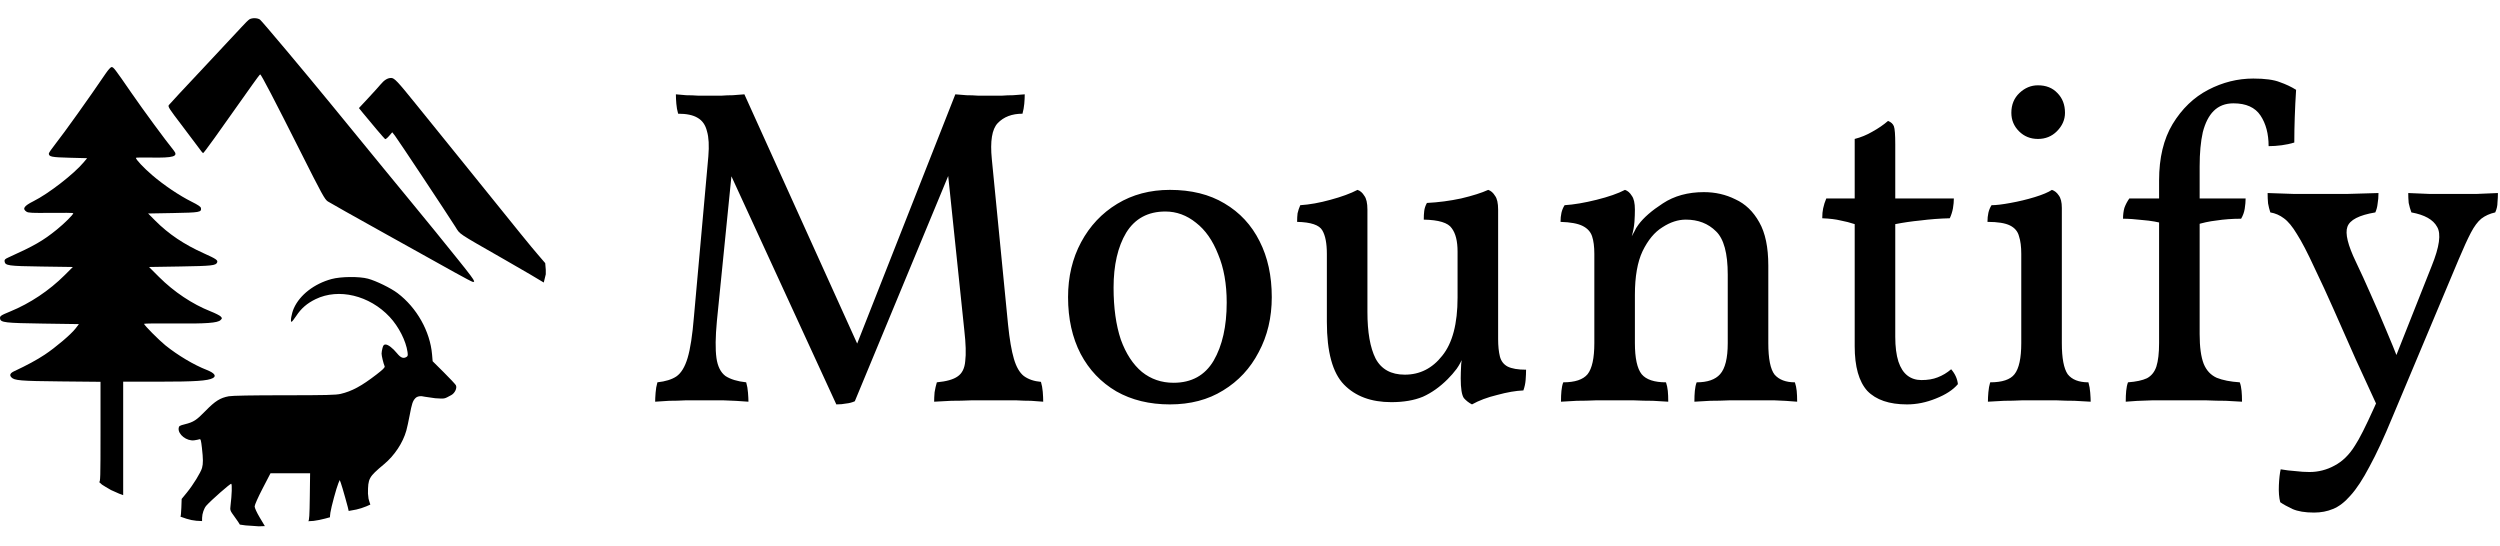
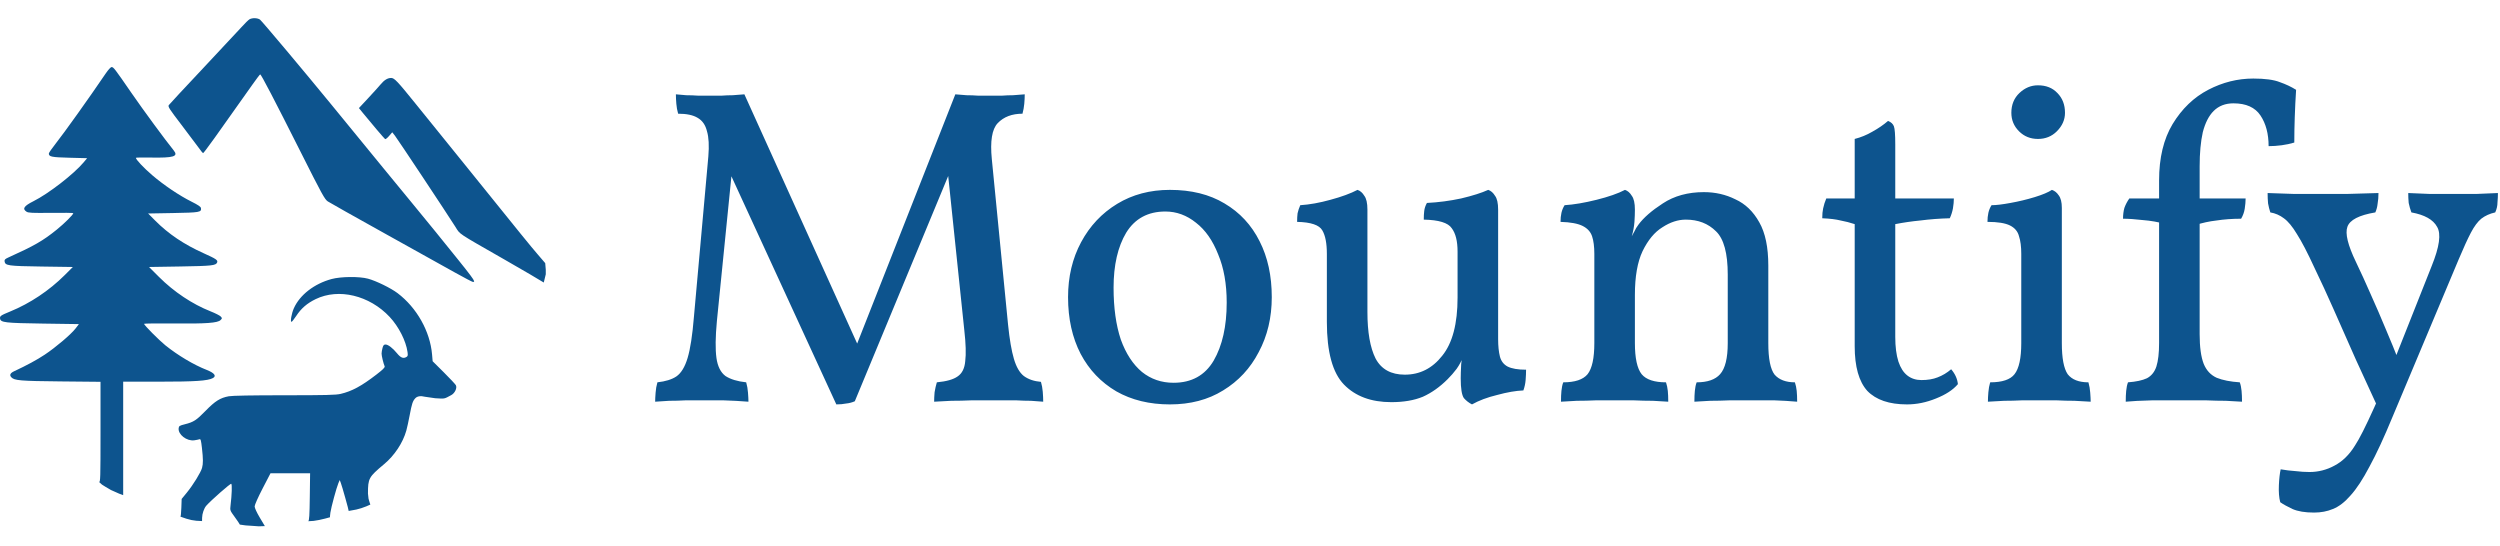
<svg xmlns="http://www.w3.org/2000/svg" width="458.065" height="100" fill="none">
  <g data-testid="Group">
    <g data-testid="Group">
-       <rect rx="0" ry="0" width="100" height="100" style="fill: rgb(255, 255, 255); fill-opacity: 0;" fill="none" class="fills" data-testid="Rectangle" />
-       <g data-testid="layer1" style="fill: rgb(0, 0, 0);">
-         <path d="M83.287 49.896c-1.736-.969-7.53-4.194-12.874-7.167-5.346-2.973-10.002-5.593-10.348-5.822-.57-.377-1.045-1.243-5.024-9.153-4.748-9.439-7.198-14.139-7.365-14.129-.058.003-.666.801-1.351 1.773-6.691 9.487-8.988 12.676-9.122 12.665-.054-.004-.397-.429-.762-.943-.366-.515-1.803-2.425-3.195-4.246-2.256-2.952-2.507-3.344-2.315-3.617.118-.169 2.938-3.202 6.268-6.74 3.329-3.537 6.527-6.961 7.107-7.607.581-.647 1.216-1.266 1.412-1.377.51-.288 1.464-.26 1.915.056.322.225 8.152 9.548 13.099 15.595a6739.527 6739.527 0 0 1 9.514 11.626c2.147 2.629 4.506 5.499 5.241 6.378.736.879 2.64 3.205 4.232 5.169 7.445 9.191 7.529 9.305 6.932 9.302-.114 0-1.628-.794-3.364-1.763ZM18.148 88.305c.245.094.269-.697.269-9.122v-9.225l-7.268-.072c-7.494-.074-8.533-.162-9.082-.769-.366-.405-.191-.763.54-1.103 2.299-1.072 4.157-2.078 5.584-3.026 2.021-1.341 4.841-3.738 5.66-4.81l.606-.793-6.534-.095C.91 59.189.114 59.097.011 58.373c-.066-.46.119-.588 1.877-1.308 3.618-1.481 7.13-3.825 9.963-6.651l1.499-1.495-5.731-.083c-6.163-.089-6.667-.16-6.781-.953-.042-.296.091-.434.665-.693 4.772-2.154 6.375-3.075 8.895-5.114 1.403-1.135 3.035-2.757 3.035-3.018 0-.058-1.84-.085-4.09-.059-3.479.04-4.15.009-4.485-.211-.813-.533-.473-1.047 1.266-1.917 2.759-1.38 7.394-4.967 9.198-7.119l.643-.767-3.234-.083c-3.292-.085-3.783-.185-3.783-.772 0-.128.546-.923 1.214-1.766 1.583-1.999 6.228-8.508 9.184-12.869.476-.704.933-1.204 1.099-1.205.354-.001.549.253 3.638 4.734 2.159 3.133 6.252 8.7 7.735 10.521.916 1.125.043 1.399-4.204 1.323-1.495-.027-2.719-.006-2.719.048.001.315 1.454 1.861 2.975 3.164 2.152 1.844 4.966 3.741 7.216 4.866 1.243.621 1.7.934 1.737 1.19.107.752-.224.811-5.1.899l-4.585.083 1.329 1.335c2.418 2.428 5.274 4.346 8.893 5.97 2.229 1 2.588 1.245 2.43 1.655-.22.574-.939.653-6.755.748l-5.731.093 1.83 1.827c2.732 2.729 6.105 4.979 9.449 6.302.863.342 1.702.767 1.863.945.28.31.279.338-.035.652-.532.532-2.616.683-8.605.626-2.978-.029-5.416-.002-5.416.061.001.236 2.752 3.008 3.909 3.939 2.3 1.85 5.208 3.579 7.601 4.52 1.402.552 1.811 1.106 1.098 1.487-.936.501-3.228.654-9.825.655H22.57V90.72l-.73-.265-.747-.332-.748-.332-.996-.582-.665-.415-.536-.489ZM99.632 51.766c-.184-.148-4.129-2.455-7.209-4.216-8.798-5.032-8.072-4.548-8.982-5.988-1.554-2.46-10.584-16.071-11.076-16.696l-.496-.63-.576.673c-.317.37-.645.63-.729.578-.147-.091-2.651-3.035-4.096-4.816l-.704-.869 1.683-1.804c.926-.993 1.953-2.129 2.283-2.525.679-.814 1.291-1.19 1.942-1.19.581 0 1.153.604 4.471 4.717 1.462 1.813 3.396 4.203 4.296 5.311.901 1.109 2.933 3.623 4.517 5.587 11.203 13.897 12.057 14.949 13.607 16.758l1.336 1.558.101 1.209v.831l-.368 1.512ZM43.948 96.12c-.048-.125-.477-.761-.953-1.413-.847-1.162-.863-1.204-.758-2.058.244-1.996.307-3.9.133-4.007-.151-.093-3.661 2.987-4.574 4.015-.407.458-.757 1.47-.766 2.214l-.008.602c-1.56-.034-2.307-.2-3.961-.807.06.011.135-.716.166-1.615l.058-1.634.963-1.176c1.139-1.393 2.539-3.669 2.772-4.51.216-.777.211-1.622-.022-3.674-.16-1.403-.233-1.659-.449-1.576-.143.055-.575.143-.96.196-1.373.188-2.991-1.068-2.856-2.217.048-.405.163-.479 1.133-.723 1.626-.412 2.101-.72 3.823-2.484 1.73-1.773 2.664-2.358 4.229-2.647.63-.117 4.272-.182 10.21-.183 7.598-.002 9.417-.047 10.283-.251 2.069-.487 3.822-1.434 6.554-3.538 1.204-.927 1.597-1.32 1.514-1.513-.227-.524-.565-1.923-.564-2.332 0-.231.079-.701.174-1.044.136-.488.255-.623.554-.623.467 0 1.32.653 2.095 1.602.656.805 1.129 1.009 1.666.721.323-.172.356-.287.266-.939-.279-2.034-1.617-4.666-3.27-6.434-3.703-3.958-9.35-5.316-13.569-3.263-1.582.77-2.644 1.692-3.565 3.093-.386.587-.772 1.067-.856 1.067-.26 0 .011-1.546.439-2.502 1.091-2.436 3.729-4.477 6.905-5.341 1.691-.461 5.079-.494 6.668-.066 1.495.402 4.2 1.726 5.421 2.651 3.526 2.672 5.957 6.992 6.322 11.235l.107 1.242 2.036 2.025c1.12 1.114 2.118 2.18 2.219 2.368.264.494-.174 1.445-.833 1.806-1.377.755-1.178.681-2.956.579l-1.907-.274c-.747-.201-1.38-.101-1.73.273-.482.514-.638.986-1.045 3.152-.194 1.03-.468 2.284-.609 2.787-.627 2.226-2.161 4.547-4.048 6.124-2.85 2.383-2.977 2.613-2.977 5.41l.101.931.166.581.167.499-.748.332-.913.332-.914.249-1.393.258c.052-.047-1.21-4.537-1.45-5.164l-.191-.499-.249.582c-.341.794-1.315 4.383-1.461 5.38-.094.643-.074.772-.074.855l-.913.249-1.08.25-.997.166-.992.063c.179-.111.238-1.039.282-4.465l.056-4.326-3.627.002-3.628.001-1.453 2.8c-.83 1.599-1.454 3.003-1.454 3.272 0 .277.386 1.119.936 2.041l.936 1.567-1.106.041-1.163-.083-1.246-.083-1.066-.149Z" style="fill: rgb(0, 0, 0); fill-opacity: 1;" class="fills" data-testid="svg-path" />
+       <rect rx="0" ry="0" width="100" height="100" style="fill: rgb(13, 84, 142); fill-opacity: 0;" fill="none" class="fills" data-testid="Rectangle" />
+       <g data-testid="layer1" style="fill: rgb(13, 84, 142);">
+         <path d="M83.287 49.896c-1.736-.969-7.53-4.194-12.874-7.167-5.346-2.973-10.002-5.593-10.348-5.822-.57-.377-1.045-1.243-5.024-9.153-4.748-9.439-7.198-14.139-7.365-14.129-.058.003-.666.801-1.351 1.773-6.691 9.487-8.988 12.676-9.122 12.665-.054-.004-.397-.429-.762-.943-.366-.515-1.803-2.425-3.195-4.246-2.256-2.952-2.507-3.344-2.315-3.617.118-.169 2.938-3.202 6.268-6.74 3.329-3.537 6.527-6.961 7.107-7.607.581-.647 1.216-1.266 1.412-1.377.51-.288 1.464-.26 1.915.056.322.225 8.152 9.548 13.099 15.595a6739.527 6739.527 0 0 1 9.514 11.626c2.147 2.629 4.506 5.499 5.241 6.378.736.879 2.64 3.205 4.232 5.169 7.445 9.191 7.529 9.305 6.932 9.302-.114 0-1.628-.794-3.364-1.763ZM18.148 88.305c.245.094.269-.697.269-9.122v-9.225l-7.268-.072c-7.494-.074-8.533-.162-9.082-.769-.366-.405-.191-.763.54-1.103 2.299-1.072 4.157-2.078 5.584-3.026 2.021-1.341 4.841-3.738 5.66-4.81l.606-.793-6.534-.095C.91 59.189.114 59.097.011 58.373c-.066-.46.119-.588 1.877-1.308 3.618-1.481 7.13-3.825 9.963-6.651l1.499-1.495-5.731-.083c-6.163-.089-6.667-.16-6.781-.953-.042-.296.091-.434.665-.693 4.772-2.154 6.375-3.075 8.895-5.114 1.403-1.135 3.035-2.757 3.035-3.018 0-.058-1.84-.085-4.09-.059-3.479.04-4.15.009-4.485-.211-.813-.533-.473-1.047 1.266-1.917 2.759-1.38 7.394-4.967 9.198-7.119l.643-.767-3.234-.083c-3.292-.085-3.783-.185-3.783-.772 0-.128.546-.923 1.214-1.766 1.583-1.999 6.228-8.508 9.184-12.869.476-.704.933-1.204 1.099-1.205.354-.001.549.253 3.638 4.734 2.159 3.133 6.252 8.7 7.735 10.521.916 1.125.043 1.399-4.204 1.323-1.495-.027-2.719-.006-2.719.048.001.315 1.454 1.861 2.975 3.164 2.152 1.844 4.966 3.741 7.216 4.866 1.243.621 1.7.934 1.737 1.19.107.752-.224.811-5.1.899l-4.585.083 1.329 1.335c2.418 2.428 5.274 4.346 8.893 5.97 2.229 1 2.588 1.245 2.43 1.655-.22.574-.939.653-6.755.748l-5.731.093 1.83 1.827c2.732 2.729 6.105 4.979 9.449 6.302.863.342 1.702.767 1.863.945.28.31.279.338-.035.652-.532.532-2.616.683-8.605.626-2.978-.029-5.416-.002-5.416.061.001.236 2.752 3.008 3.909 3.939 2.3 1.85 5.208 3.579 7.601 4.52 1.402.552 1.811 1.106 1.098 1.487-.936.501-3.228.654-9.825.655H22.57V90.72l-.73-.265-.747-.332-.748-.332-.996-.582-.665-.415-.536-.489ZM99.632 51.766c-.184-.148-4.129-2.455-7.209-4.216-8.798-5.032-8.072-4.548-8.982-5.988-1.554-2.46-10.584-16.071-11.076-16.696l-.496-.63-.576.673c-.317.37-.645.63-.729.578-.147-.091-2.651-3.035-4.096-4.816l-.704-.869 1.683-1.804c.926-.993 1.953-2.129 2.283-2.525.679-.814 1.291-1.19 1.942-1.19.581 0 1.153.604 4.471 4.717 1.462 1.813 3.396 4.203 4.296 5.311.901 1.109 2.933 3.623 4.517 5.587 11.203 13.897 12.057 14.949 13.607 16.758l1.336 1.558.101 1.209v.831l-.368 1.512ZM43.948 96.12c-.048-.125-.477-.761-.953-1.413-.847-1.162-.863-1.204-.758-2.058.244-1.996.307-3.9.133-4.007-.151-.093-3.661 2.987-4.574 4.015-.407.458-.757 1.47-.766 2.214l-.008.602c-1.56-.034-2.307-.2-3.961-.807.06.011.135-.716.166-1.615l.058-1.634.963-1.176c1.139-1.393 2.539-3.669 2.772-4.51.216-.777.211-1.622-.022-3.674-.16-1.403-.233-1.659-.449-1.576-.143.055-.575.143-.96.196-1.373.188-2.991-1.068-2.856-2.217.048-.405.163-.479 1.133-.723 1.626-.412 2.101-.72 3.823-2.484 1.73-1.773 2.664-2.358 4.229-2.647.63-.117 4.272-.182 10.21-.183 7.598-.002 9.417-.047 10.283-.251 2.069-.487 3.822-1.434 6.554-3.538 1.204-.927 1.597-1.32 1.514-1.513-.227-.524-.565-1.923-.564-2.332 0-.231.079-.701.174-1.044.136-.488.255-.623.554-.623.467 0 1.32.653 2.095 1.602.656.805 1.129 1.009 1.666.721.323-.172.356-.287.266-.939-.279-2.034-1.617-4.666-3.27-6.434-3.703-3.958-9.35-5.316-13.569-3.263-1.582.77-2.644 1.692-3.565 3.093-.386.587-.772 1.067-.856 1.067-.26 0 .011-1.546.439-2.502 1.091-2.436 3.729-4.477 6.905-5.341 1.691-.461 5.079-.494 6.668-.066 1.495.402 4.2 1.726 5.421 2.651 3.526 2.672 5.957 6.992 6.322 11.235l.107 1.242 2.036 2.025c1.12 1.114 2.118 2.18 2.219 2.368.264.494-.174 1.445-.833 1.806-1.377.755-1.178.681-2.956.579l-1.907-.274c-.747-.201-1.38-.101-1.73.273-.482.514-.638.986-1.045 3.152-.194 1.03-.468 2.284-.609 2.787-.627 2.226-2.161 4.547-4.048 6.124-2.85 2.383-2.977 2.613-2.977 5.41l.101.931.166.581.167.499-.748.332-.913.332-.914.249-1.393.258c.052-.047-1.21-4.537-1.45-5.164l-.191-.499-.249.582c-.341.794-1.315 4.383-1.461 5.38-.094.643-.074.772-.074.855l-.913.249-1.08.25-.997.166-.992.063c.179-.111.238-1.039.282-4.465l.056-4.326-3.627.002-3.628.001-1.453 2.8c-.83 1.599-1.454 3.003-1.454 3.272 0 .277.386 1.119.936 2.041l.936 1.567-1.106.041-1.163-.083-1.246-.083-1.066-.149Z" style="fill: rgb(13, 84, 142); fill-opacity: 1;" class="fills" data-testid="svg-path" />
      </g>
    </g>
-     <g data-testid="Mountify" style="fill: rgb(0, 0, 0);">
-       <path d="m153.238 74.098-19.902-43.272h.826l-2.808 27.995c-.275 2.917-.302 5.175-.082 6.771.22 1.542.771 2.643 1.651 3.303.936.606 2.203.991 3.799 1.157a9.05 9.05 0 0 1 .33 1.899c.056.716.083 1.266.083 1.652a89.276 89.276 0 0 0-4.542-.248h-7.019a53.64 53.64 0 0 1-2.973.082c-.936.055-1.789.111-2.56.166 0-.386.027-.936.082-1.652a9.046 9.046 0 0 1 .331-1.899c1.486-.166 2.642-.523 3.468-1.074.881-.606 1.569-1.734 2.065-3.386.495-1.651.881-4.156 1.156-7.515l2.642-29.398c.166-1.982.083-3.524-.247-4.625-.276-1.156-.854-1.982-1.735-2.477-.825-.496-2.009-.743-3.551-.743a8.914 8.914 0 0 1-.33-1.817 21.224 21.224 0 0 1-.082-1.734c.55.055 1.183.11 1.899.165.716 0 1.459.027 2.23.082h4.211a26.974 26.974 0 0 1 2.065-.082l2.147-.165 21.636 47.814h-1.817l18.829-47.814c.66.055 1.348.11 2.064.165.716 0 1.431.027 2.147.082H183.545a26.974 26.974 0 0 1 2.065-.082l2.147-.165c0 .55-.028 1.128-.083 1.734a10.54 10.54 0 0 1-.33 1.817c-1.927 0-3.441.578-4.542 1.734-1.046 1.101-1.404 3.303-1.073 6.606l2.973 30.307c.275 2.698.633 4.79 1.073 6.276.44 1.487 1.046 2.533 1.817 3.138.826.606 1.872.964 3.138 1.074.165.551.275 1.156.33 1.817.055.66.083 1.266.083 1.817a135.67 135.67 0 0 0-2.23-.166c-.826 0-1.707-.027-2.642-.082H177.93a80.075 80.075 0 0 1-3.634.082c-1.156.055-2.202.111-3.138.166 0-.496.028-1.074.083-1.735.11-.66.248-1.266.413-1.816 1.761-.166 3.028-.523 3.798-1.074.826-.55 1.294-1.486 1.404-2.808.166-1.321.11-3.193-.165-5.615l-3.138-30.06h.909L156.624 73.52a5.08 5.08 0 0 1-1.569.413c-.55.11-1.156.165-1.817.165Zm61.121 0c-3.744 0-7.02-.798-9.827-2.395-2.808-1.651-4.982-3.936-6.524-6.854-1.542-2.973-2.312-6.441-2.312-10.405 0-3.744.798-7.102 2.395-10.075 1.596-2.973 3.798-5.313 6.606-7.019 2.808-1.707 6.028-2.56 9.662-2.56 3.909 0 7.239.825 9.992 2.477 2.808 1.652 4.955 3.964 6.441 6.937 1.487 2.918 2.23 6.331 2.23 10.24 0 3.744-.798 7.102-2.395 10.075-1.541 2.973-3.716 5.312-6.524 7.019-2.752 1.707-6.001 2.56-9.744 2.56Zm.66-3.964c3.304 0 5.753-1.349 7.35-4.046 1.597-2.753 2.395-6.304 2.395-10.653 0-3.413-.523-6.359-1.569-8.836-.991-2.533-2.34-4.46-4.047-5.781-1.706-1.376-3.578-2.064-5.615-2.064-3.193 0-5.588 1.293-7.185 3.881-1.541 2.587-2.312 5.946-2.312 10.075 0 3.688.441 6.854 1.322 9.496.935 2.588 2.229 4.57 3.881 5.946 1.651 1.322 3.578 1.982 5.78 1.982Zm39.906 3.551c-3.689 0-6.579-1.073-8.671-3.22-2.092-2.148-3.138-5.974-3.138-11.479v-12.47c0-1.927-.276-3.358-.826-4.294-.551-.991-2.092-1.514-4.625-1.569 0-.606.028-1.129.083-1.569.11-.496.275-.991.495-1.487 1.707-.11 3.551-.44 5.533-.991 2.037-.55 3.689-1.156 4.955-1.816.496.165.909.523 1.239 1.073.385.496.578 1.349.578 2.56v18.746c0 3.689.495 6.524 1.486 8.506 1.046 1.982 2.836 2.973 5.368 2.973 2.753 0 5.038-1.156 6.854-3.469 1.872-2.312 2.808-5.863 2.808-10.653v-8.423c0-1.927-.358-3.358-1.073-4.294-.661-.991-2.368-1.514-5.12-1.569 0-.606.027-1.129.082-1.569.055-.496.22-.991.496-1.486a39.284 39.284 0 0 0 6.276-.826c2.092-.496 3.743-1.019 4.955-1.569.495.165.908.523 1.238 1.073.386.496.578 1.349.578 2.56v23.949l-6.441 3.055a10.258 10.258 0 0 1-1.156 2.147 17.763 17.763 0 0 1-1.652 1.9c-1.431 1.431-2.945 2.504-4.542 3.22-1.596.661-3.523.991-5.78.991Zm14.782.413a4.946 4.946 0 0 1-1.487-1.156c-.385-.551-.578-1.762-.578-3.634 0-.605.028-1.459.083-2.56.11-1.101.358-2.642.743-4.624h6.028c0 1.266.11 2.34.331 3.221.22.825.688 1.431 1.404 1.816.77.386 1.899.578 3.385.578 0 .551-.027 1.184-.082 1.9a7.321 7.321 0 0 1-.413 1.899c-1.376.055-2.973.33-4.79.826-1.817.44-3.358 1.018-4.624 1.734Zm22.417-18.415v-9.167c0-1.321-.138-2.395-.413-3.221-.275-.825-.853-1.458-1.734-1.899-.881-.44-2.23-.688-4.047-.743 0-.606.055-1.156.165-1.652.111-.495.303-.963.579-1.404 1.706-.11 3.661-.44 5.863-.991 2.202-.55 3.936-1.156 5.202-1.816.496.165.909.523 1.239 1.073.385.496.578 1.349.578 2.56l-7.432 17.26ZM324 62.867c0 2.863.385 4.79 1.156 5.781.826.936 2.065 1.404 3.716 1.404.165.495.276 1.018.331 1.569.055.55.082 1.211.082 1.982a75.047 75.047 0 0 0-4.129-.248h-8.341a76.539 76.539 0 0 1-3.468.082 294.67 294.67 0 0 0-2.89.166c0-.771.027-1.432.082-1.982.055-.606.166-1.129.331-1.569 1.982 0 3.413-.496 4.294-1.487.936-1.046 1.404-2.945 1.404-5.698V50.315c0-3.909-.716-6.552-2.147-7.928-1.432-1.431-3.276-2.147-5.533-2.147-1.432 0-2.863.468-4.294 1.404-1.432.881-2.643 2.34-3.634 4.377-.936 1.982-1.404 4.652-1.404 8.01v8.836c0 2.753.413 4.652 1.239 5.698.826.991 2.312 1.487 4.459 1.487.165.495.275 1.018.331 1.569.055.55.082 1.211.082 1.982a134.39 134.39 0 0 0-2.808-.166c-1.101 0-2.257-.027-3.468-.082h-7.019a76.616 76.616 0 0 1-3.469.082 176.23 176.23 0 0 0-2.89.166c0-.771.027-1.432.082-1.982.056-.606.166-1.129.331-1.569 2.147 0 3.633-.496 4.459-1.487.826-1.046 1.239-2.945 1.239-5.698V46.516l7.432-8.093c0 .661-.027 1.404-.082 2.23a12.36 12.36 0 0 1-.496 2.642c.165-.275.33-.578.496-.908.165-.385.412-.798.743-1.239.936-1.266 2.422-2.56 4.459-3.881 2.092-1.376 4.597-2.064 7.515-2.064 2.092 0 4.019.44 5.781 1.321 1.816.826 3.275 2.23 4.376 4.211 1.101 1.927 1.652 4.57 1.652 7.928v14.204Zm25.408 11.231c-3.248 0-5.67-.826-7.267-2.477-1.541-1.707-2.312-4.432-2.312-8.176V41.066a19.398 19.398 0 0 0-2.56-.661c-.881-.22-2.01-.358-3.386-.413 0-.715.055-1.321.165-1.817a9.76 9.76 0 0 1 .578-1.816h5.203V25.458a12.437 12.437 0 0 0 3.22-1.321c1.102-.606 2.065-1.266 2.891-1.982.55.22.908.55 1.073.991.165.44.248 1.541.248 3.303v9.91h10.736c0 .55-.055 1.156-.166 1.816a7.673 7.673 0 0 1-.578 1.817 52.494 52.494 0 0 0-5.45.413 47.2 47.2 0 0 0-4.542.661v20.645c0 1.817.193 3.331.578 4.542.386 1.156.936 2.009 1.652 2.56.715.55 1.569.826 2.56.826 1.156 0 2.147-.165 2.973-.496a8.251 8.251 0 0 0 2.477-1.486c.716.826 1.129 1.734 1.239 2.725-.881 1.046-2.23 1.927-4.047 2.643-1.761.715-3.523 1.073-5.285 1.073Zm14.83-.495c0-.551.028-1.129.083-1.735.055-.66.165-1.266.33-1.816 2.202 0 3.689-.496 4.46-1.487.825-1.046 1.238-2.945 1.238-5.698V46.516c0-1.321-.137-2.395-.413-3.221-.22-.88-.77-1.541-1.651-1.981-.881-.441-2.257-.661-4.129-.661 0-.606.055-1.156.165-1.652a4.47 4.47 0 0 1 .578-1.404c.826 0 1.982-.137 3.468-.412a37.91 37.91 0 0 0 4.46-1.074c1.431-.44 2.477-.881 3.138-1.321.495.165.908.495 1.238.991.386.495.579 1.266.579 2.312v24.774c0 2.753.357 4.652 1.073 5.698.771.991 2.037 1.487 3.799 1.487a9.05 9.05 0 0 1 .33 1.899c.055.716.083 1.266.083 1.652a481.57 481.57 0 0 0-2.973-.166c-1.046 0-2.12-.027-3.221-.082h-6.441a64.582 64.582 0 0 1-3.221.082 481.57 481.57 0 0 0-2.973.166Zm9.167-48.145c-1.377 0-2.533-.468-3.469-1.404-.936-.936-1.404-2.064-1.404-3.386 0-1.486.496-2.697 1.487-3.633.991-.936 2.119-1.404 3.386-1.404 1.486 0 2.67.468 3.551 1.404.936.936 1.404 2.147 1.404 3.633 0 1.267-.496 2.395-1.487 3.386-.936.936-2.092 1.404-3.468 1.404Zm38.051 10.901c0 .55-.055 1.183-.165 1.899a5.143 5.143 0 0 1-.66 1.817c-1.597 0-3.111.11-4.542.33a19.264 19.264 0 0 0-3.799.826v-4.872h9.166Zm-15.855-3.304c0-4.129.826-7.569 2.477-10.322 1.707-2.808 3.882-4.9 6.524-6.276 2.643-1.377 5.395-2.065 8.258-2.065 2.147 0 3.771.22 4.872.661 1.102.385 2.093.853 2.973 1.404-.11 1.706-.192 3.386-.247 5.037a134.498 134.498 0 0 0-.083 4.625c-.716.22-1.486.385-2.312.495-.826.11-1.624.165-2.395.165 0-2.257-.496-4.129-1.486-5.615-.991-1.487-2.643-2.23-4.955-2.23-1.487 0-2.698.468-3.634 1.404-.881.881-1.541 2.175-1.982 3.881-.385 1.707-.578 3.799-.578 6.276v24.527h-7.432V33.055Zm1.239 3.304v4.707a21.738 21.738 0 0 0-4.212-.743c-1.431-.166-2.643-.248-3.634-.248 0-.716.083-1.377.248-1.982.22-.606.523-1.184.909-1.734h6.689Zm6.193 24.856c0 2.368.248 4.185.743 5.451.496 1.211 1.294 2.064 2.395 2.56 1.101.44 2.505.716 4.212.826.165.44.275.963.33 1.569.055.55.083 1.211.083 1.982-.826-.055-1.817-.111-2.973-.166-1.101 0-2.285-.027-3.551-.082H394.28c-2.092.055-3.689.137-4.79.248 0-.771.027-1.432.082-1.982.056-.606.166-1.129.331-1.569 1.486-.11 2.642-.358 3.468-.744.826-.44 1.404-1.156 1.734-2.147.331-1.046.496-2.477.496-4.294v-8.258h7.432v6.606Zm42.513-12.469c1.431-3.524 1.762-5.918.991-7.185-.716-1.321-2.285-2.202-4.707-2.642a11.876 11.876 0 0 1-.496-1.734 20.097 20.097 0 0 1-.082-1.817c1.266.055 2.56.11 3.881.165h8.671c1.376-.055 2.67-.11 3.881-.165 0 .55-.027 1.128-.082 1.734 0 .606-.138 1.211-.413 1.817-.991.22-1.845.605-2.56 1.156-.661.55-1.294 1.404-1.9 2.56-.605 1.156-1.348 2.78-2.229 4.872l-12.14 28.903c-1.541 3.744-2.945 6.772-4.211 9.084-1.212 2.312-2.368 4.074-3.469 5.285-1.046 1.212-2.119 2.037-3.22 2.478-1.046.44-2.203.66-3.469.66-1.651 0-2.973-.22-3.964-.66-.936-.441-1.679-.854-2.229-1.239-.221-.826-.303-1.872-.248-3.138.055-1.211.165-2.175.33-2.89a24.52 24.52 0 0 0 2.725.33c.881.11 1.735.165 2.56.165a9.438 9.438 0 0 0 4.542-1.156c1.487-.771 2.753-2.009 3.799-3.716.771-1.156 1.927-3.441 3.468-6.854 1.542-3.359 3.166-7.24 4.873-11.644l5.698-14.369Zm-9.662 26.343a941.386 941.386 0 0 0-4.212-9.166 2892.204 2892.204 0 0 0-4.129-9.332 244.73 244.73 0 0 0-3.468-7.515c-1.266-2.753-2.34-4.817-3.221-6.193-.826-1.377-1.624-2.34-2.395-2.891a5.588 5.588 0 0 0-2.477-1.073 12.071 12.071 0 0 1-.413-1.652 21.002 21.002 0 0 1-.083-1.899l4.79.165h9.827c2.092-.055 3.992-.11 5.698-.165 0 .715-.055 1.376-.165 1.982a5.095 5.095 0 0 1-.413 1.569c-2.973.495-4.679 1.376-5.12 2.642-.44 1.211.083 3.359 1.569 6.442a178.811 178.811 0 0 1 2.643 5.78 244.79 244.79 0 0 1 2.89 6.689 198.647 198.647 0 0 1 2.395 5.863l-3.716 8.754Z" style="fill: rgb(0, 0, 0); fill-opacity: 1;" class="fills" data-testid="svg-path" />
+     <g data-testid="Mountify" style="fill: rgb(13, 84, 142);">
+       <path d="m153.238 74.098-19.902-43.272h.826l-2.808 27.995c-.275 2.917-.302 5.175-.082 6.771.22 1.542.771 2.643 1.651 3.303.936.606 2.203.991 3.799 1.157a9.05 9.05 0 0 1 .33 1.899c.056.716.083 1.266.083 1.652a89.276 89.276 0 0 0-4.542-.248h-7.019a53.64 53.64 0 0 1-2.973.082c-.936.055-1.789.111-2.56.166 0-.386.027-.936.082-1.652a9.046 9.046 0 0 1 .331-1.899c1.486-.166 2.642-.523 3.468-1.074.881-.606 1.569-1.734 2.065-3.386.495-1.651.881-4.156 1.156-7.515l2.642-29.398c.166-1.982.083-3.524-.247-4.625-.276-1.156-.854-1.982-1.735-2.477-.825-.496-2.009-.743-3.551-.743a8.914 8.914 0 0 1-.33-1.817 21.224 21.224 0 0 1-.082-1.734c.55.055 1.183.11 1.899.165.716 0 1.459.027 2.23.082h4.211a26.974 26.974 0 0 1 2.065-.082l2.147-.165 21.636 47.814h-1.817l18.829-47.814c.66.055 1.348.11 2.064.165.716 0 1.431.027 2.147.082H183.545a26.974 26.974 0 0 1 2.065-.082l2.147-.165c0 .55-.028 1.128-.083 1.734a10.54 10.54 0 0 1-.33 1.817c-1.927 0-3.441.578-4.542 1.734-1.046 1.101-1.404 3.303-1.073 6.606l2.973 30.307c.275 2.698.633 4.79 1.073 6.276.44 1.487 1.046 2.533 1.817 3.138.826.606 1.872.964 3.138 1.074.165.551.275 1.156.33 1.817.055.66.083 1.266.083 1.817a135.67 135.67 0 0 0-2.23-.166c-.826 0-1.707-.027-2.642-.082H177.93a80.075 80.075 0 0 1-3.634.082c-1.156.055-2.202.111-3.138.166 0-.496.028-1.074.083-1.735.11-.66.248-1.266.413-1.816 1.761-.166 3.028-.523 3.798-1.074.826-.55 1.294-1.486 1.404-2.808.166-1.321.11-3.193-.165-5.615l-3.138-30.06h.909L156.624 73.52a5.08 5.08 0 0 1-1.569.413c-.55.11-1.156.165-1.817.165Zm61.121 0c-3.744 0-7.02-.798-9.827-2.395-2.808-1.651-4.982-3.936-6.524-6.854-1.542-2.973-2.312-6.441-2.312-10.405 0-3.744.798-7.102 2.395-10.075 1.596-2.973 3.798-5.313 6.606-7.019 2.808-1.707 6.028-2.56 9.662-2.56 3.909 0 7.239.825 9.992 2.477 2.808 1.652 4.955 3.964 6.441 6.937 1.487 2.918 2.23 6.331 2.23 10.24 0 3.744-.798 7.102-2.395 10.075-1.541 2.973-3.716 5.312-6.524 7.019-2.752 1.707-6.001 2.56-9.744 2.56Zm.66-3.964c3.304 0 5.753-1.349 7.35-4.046 1.597-2.753 2.395-6.304 2.395-10.653 0-3.413-.523-6.359-1.569-8.836-.991-2.533-2.34-4.46-4.047-5.781-1.706-1.376-3.578-2.064-5.615-2.064-3.193 0-5.588 1.293-7.185 3.881-1.541 2.587-2.312 5.946-2.312 10.075 0 3.688.441 6.854 1.322 9.496.935 2.588 2.229 4.57 3.881 5.946 1.651 1.322 3.578 1.982 5.78 1.982Zm39.906 3.551c-3.689 0-6.579-1.073-8.671-3.22-2.092-2.148-3.138-5.974-3.138-11.479v-12.47c0-1.927-.276-3.358-.826-4.294-.551-.991-2.092-1.514-4.625-1.569 0-.606.028-1.129.083-1.569.11-.496.275-.991.495-1.487 1.707-.11 3.551-.44 5.533-.991 2.037-.55 3.689-1.156 4.955-1.816.496.165.909.523 1.239 1.073.385.496.578 1.349.578 2.56v18.746c0 3.689.495 6.524 1.486 8.506 1.046 1.982 2.836 2.973 5.368 2.973 2.753 0 5.038-1.156 6.854-3.469 1.872-2.312 2.808-5.863 2.808-10.653v-8.423c0-1.927-.358-3.358-1.073-4.294-.661-.991-2.368-1.514-5.12-1.569 0-.606.027-1.129.082-1.569.055-.496.22-.991.496-1.486a39.284 39.284 0 0 0 6.276-.826c2.092-.496 3.743-1.019 4.955-1.569.495.165.908.523 1.238 1.073.386.496.578 1.349.578 2.56v23.949l-6.441 3.055a10.258 10.258 0 0 1-1.156 2.147 17.763 17.763 0 0 1-1.652 1.9c-1.431 1.431-2.945 2.504-4.542 3.22-1.596.661-3.523.991-5.78.991Zm14.782.413a4.946 4.946 0 0 1-1.487-1.156c-.385-.551-.578-1.762-.578-3.634 0-.605.028-1.459.083-2.56.11-1.101.358-2.642.743-4.624h6.028c0 1.266.11 2.34.331 3.221.22.825.688 1.431 1.404 1.816.77.386 1.899.578 3.385.578 0 .551-.027 1.184-.082 1.9a7.321 7.321 0 0 1-.413 1.899c-1.376.055-2.973.33-4.79.826-1.817.44-3.358 1.018-4.624 1.734Zm22.417-18.415v-9.167c0-1.321-.138-2.395-.413-3.221-.275-.825-.853-1.458-1.734-1.899-.881-.44-2.23-.688-4.047-.743 0-.606.055-1.156.165-1.652.111-.495.303-.963.579-1.404 1.706-.11 3.661-.44 5.863-.991 2.202-.55 3.936-1.156 5.202-1.816.496.165.909.523 1.239 1.073.385.496.578 1.349.578 2.56l-7.432 17.26ZM324 62.867c0 2.863.385 4.79 1.156 5.781.826.936 2.065 1.404 3.716 1.404.165.495.276 1.018.331 1.569.055.55.082 1.211.082 1.982a75.047 75.047 0 0 0-4.129-.248h-8.341a76.539 76.539 0 0 1-3.468.082 294.67 294.67 0 0 0-2.89.166c0-.771.027-1.432.082-1.982.055-.606.166-1.129.331-1.569 1.982 0 3.413-.496 4.294-1.487.936-1.046 1.404-2.945 1.404-5.698V50.315c0-3.909-.716-6.552-2.147-7.928-1.432-1.431-3.276-2.147-5.533-2.147-1.432 0-2.863.468-4.294 1.404-1.432.881-2.643 2.34-3.634 4.377-.936 1.982-1.404 4.652-1.404 8.01v8.836c0 2.753.413 4.652 1.239 5.698.826.991 2.312 1.487 4.459 1.487.165.495.275 1.018.331 1.569.055.55.082 1.211.082 1.982a134.39 134.39 0 0 0-2.808-.166c-1.101 0-2.257-.027-3.468-.082h-7.019a76.616 76.616 0 0 1-3.469.082 176.23 176.23 0 0 0-2.89.166c0-.771.027-1.432.082-1.982.056-.606.166-1.129.331-1.569 2.147 0 3.633-.496 4.459-1.487.826-1.046 1.239-2.945 1.239-5.698V46.516l7.432-8.093c0 .661-.027 1.404-.082 2.23a12.36 12.36 0 0 1-.496 2.642c.165-.275.33-.578.496-.908.165-.385.412-.798.743-1.239.936-1.266 2.422-2.56 4.459-3.881 2.092-1.376 4.597-2.064 7.515-2.064 2.092 0 4.019.44 5.781 1.321 1.816.826 3.275 2.23 4.376 4.211 1.101 1.927 1.652 4.57 1.652 7.928v14.204Zm25.408 11.231c-3.248 0-5.67-.826-7.267-2.477-1.541-1.707-2.312-4.432-2.312-8.176V41.066a19.398 19.398 0 0 0-2.56-.661c-.881-.22-2.01-.358-3.386-.413 0-.715.055-1.321.165-1.817a9.76 9.76 0 0 1 .578-1.816h5.203V25.458a12.437 12.437 0 0 0 3.22-1.321c1.102-.606 2.065-1.266 2.891-1.982.55.22.908.55 1.073.991.165.44.248 1.541.248 3.303v9.91h10.736c0 .55-.055 1.156-.166 1.816a7.673 7.673 0 0 1-.578 1.817 52.494 52.494 0 0 0-5.45.413 47.2 47.2 0 0 0-4.542.661v20.645c0 1.817.193 3.331.578 4.542.386 1.156.936 2.009 1.652 2.56.715.55 1.569.826 2.56.826 1.156 0 2.147-.165 2.973-.496a8.251 8.251 0 0 0 2.477-1.486c.716.826 1.129 1.734 1.239 2.725-.881 1.046-2.23 1.927-4.047 2.643-1.761.715-3.523 1.073-5.285 1.073Zm14.83-.495c0-.551.028-1.129.083-1.735.055-.66.165-1.266.33-1.816 2.202 0 3.689-.496 4.46-1.487.825-1.046 1.238-2.945 1.238-5.698V46.516c0-1.321-.137-2.395-.413-3.221-.22-.88-.77-1.541-1.651-1.981-.881-.441-2.257-.661-4.129-.661 0-.606.055-1.156.165-1.652a4.47 4.47 0 0 1 .578-1.404c.826 0 1.982-.137 3.468-.412a37.91 37.91 0 0 0 4.46-1.074c1.431-.44 2.477-.881 3.138-1.321.495.165.908.495 1.238.991.386.495.579 1.266.579 2.312v24.774c0 2.753.357 4.652 1.073 5.698.771.991 2.037 1.487 3.799 1.487a9.05 9.05 0 0 1 .33 1.899c.055.716.083 1.266.083 1.652a481.57 481.57 0 0 0-2.973-.166c-1.046 0-2.12-.027-3.221-.082h-6.441a64.582 64.582 0 0 1-3.221.082 481.57 481.57 0 0 0-2.973.166Zm9.167-48.145c-1.377 0-2.533-.468-3.469-1.404-.936-.936-1.404-2.064-1.404-3.386 0-1.486.496-2.697 1.487-3.633.991-.936 2.119-1.404 3.386-1.404 1.486 0 2.67.468 3.551 1.404.936.936 1.404 2.147 1.404 3.633 0 1.267-.496 2.395-1.487 3.386-.936.936-2.092 1.404-3.468 1.404Zm38.051 10.901c0 .55-.055 1.183-.165 1.899a5.143 5.143 0 0 1-.66 1.817c-1.597 0-3.111.11-4.542.33a19.264 19.264 0 0 0-3.799.826v-4.872h9.166Zm-15.855-3.304c0-4.129.826-7.569 2.477-10.322 1.707-2.808 3.882-4.9 6.524-6.276 2.643-1.377 5.395-2.065 8.258-2.065 2.147 0 3.771.22 4.872.661 1.102.385 2.093.853 2.973 1.404-.11 1.706-.192 3.386-.247 5.037a134.498 134.498 0 0 0-.083 4.625c-.716.22-1.486.385-2.312.495-.826.11-1.624.165-2.395.165 0-2.257-.496-4.129-1.486-5.615-.991-1.487-2.643-2.23-4.955-2.23-1.487 0-2.698.468-3.634 1.404-.881.881-1.541 2.175-1.982 3.881-.385 1.707-.578 3.799-.578 6.276v24.527h-7.432V33.055Zm1.239 3.304v4.707a21.738 21.738 0 0 0-4.212-.743c-1.431-.166-2.643-.248-3.634-.248 0-.716.083-1.377.248-1.982.22-.606.523-1.184.909-1.734h6.689Zm6.193 24.856c0 2.368.248 4.185.743 5.451.496 1.211 1.294 2.064 2.395 2.56 1.101.44 2.505.716 4.212.826.165.44.275.963.33 1.569.055.55.083 1.211.083 1.982-.826-.055-1.817-.111-2.973-.166-1.101 0-2.285-.027-3.551-.082H394.28c-2.092.055-3.689.137-4.79.248 0-.771.027-1.432.082-1.982.056-.606.166-1.129.331-1.569 1.486-.11 2.642-.358 3.468-.744.826-.44 1.404-1.156 1.734-2.147.331-1.046.496-2.477.496-4.294v-8.258h7.432v6.606Zm42.513-12.469c1.431-3.524 1.762-5.918.991-7.185-.716-1.321-2.285-2.202-4.707-2.642a11.876 11.876 0 0 1-.496-1.734 20.097 20.097 0 0 1-.082-1.817c1.266.055 2.56.11 3.881.165h8.671c1.376-.055 2.67-.11 3.881-.165 0 .55-.027 1.128-.082 1.734 0 .606-.138 1.211-.413 1.817-.991.22-1.845.605-2.56 1.156-.661.55-1.294 1.404-1.9 2.56-.605 1.156-1.348 2.78-2.229 4.872l-12.14 28.903c-1.541 3.744-2.945 6.772-4.211 9.084-1.212 2.312-2.368 4.074-3.469 5.285-1.046 1.212-2.119 2.037-3.22 2.478-1.046.44-2.203.66-3.469.66-1.651 0-2.973-.22-3.964-.66-.936-.441-1.679-.854-2.229-1.239-.221-.826-.303-1.872-.248-3.138.055-1.211.165-2.175.33-2.89a24.52 24.52 0 0 0 2.725.33c.881.11 1.735.165 2.56.165a9.438 9.438 0 0 0 4.542-1.156c1.487-.771 2.753-2.009 3.799-3.716.771-1.156 1.927-3.441 3.468-6.854 1.542-3.359 3.166-7.24 4.873-11.644l5.698-14.369Zm-9.662 26.343a941.386 941.386 0 0 0-4.212-9.166 2892.204 2892.204 0 0 0-4.129-9.332 244.73 244.73 0 0 0-3.468-7.515c-1.266-2.753-2.34-4.817-3.221-6.193-.826-1.377-1.624-2.34-2.395-2.891a5.588 5.588 0 0 0-2.477-1.073 12.071 12.071 0 0 1-.413-1.652 21.002 21.002 0 0 1-.083-1.899l4.79.165h9.827c2.092-.055 3.992-.11 5.698-.165 0 .715-.055 1.376-.165 1.982a5.095 5.095 0 0 1-.413 1.569c-2.973.495-4.679 1.376-5.12 2.642-.44 1.211.083 3.359 1.569 6.442a178.811 178.811 0 0 1 2.643 5.78 244.79 244.79 0 0 1 2.89 6.689 198.647 198.647 0 0 1 2.395 5.863l-3.716 8.754Z" style="fill: rgb(13, 84, 142); fill-opacity: 1;" class="fills" data-testid="svg-path" />
    </g>
  </g>
</svg>
